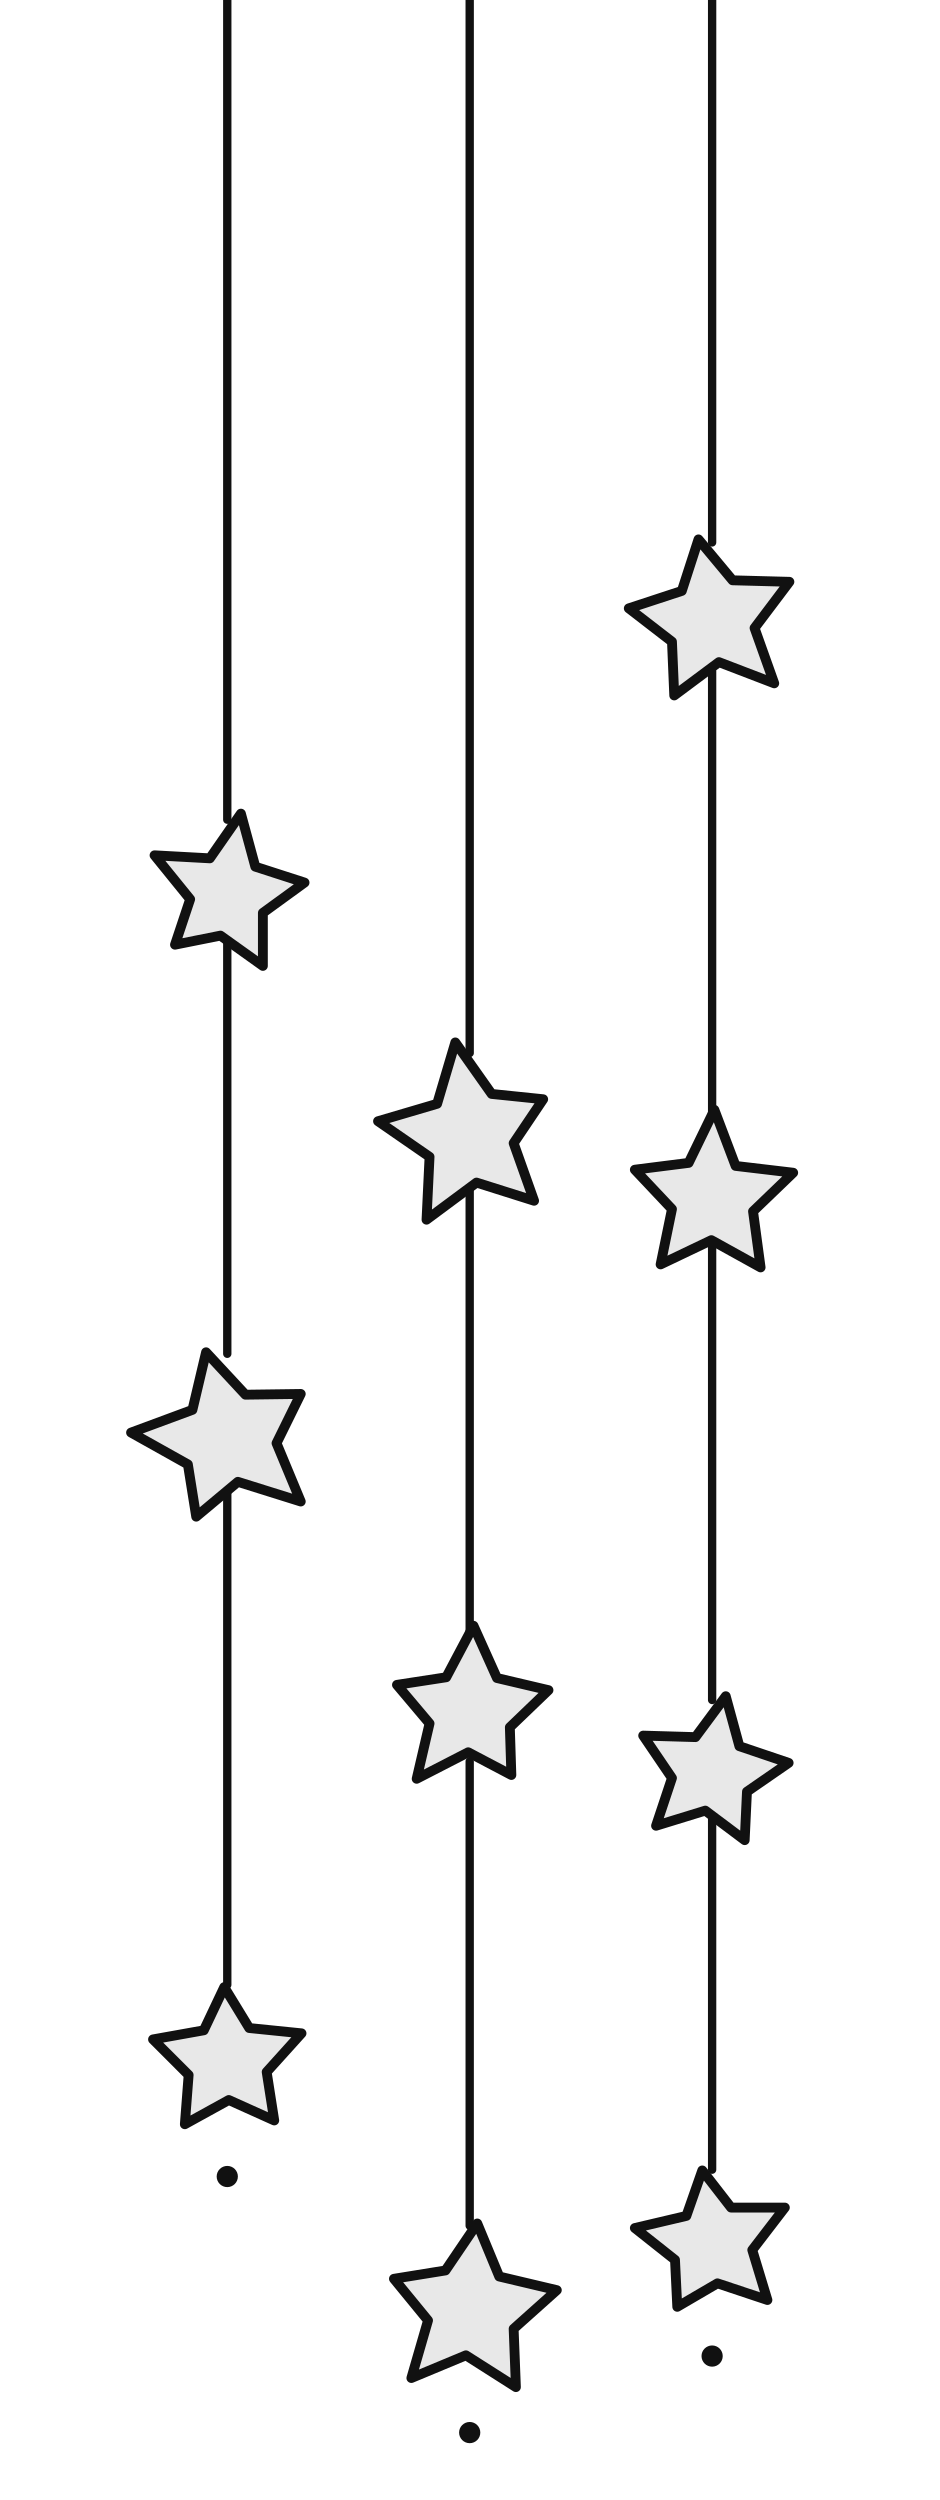
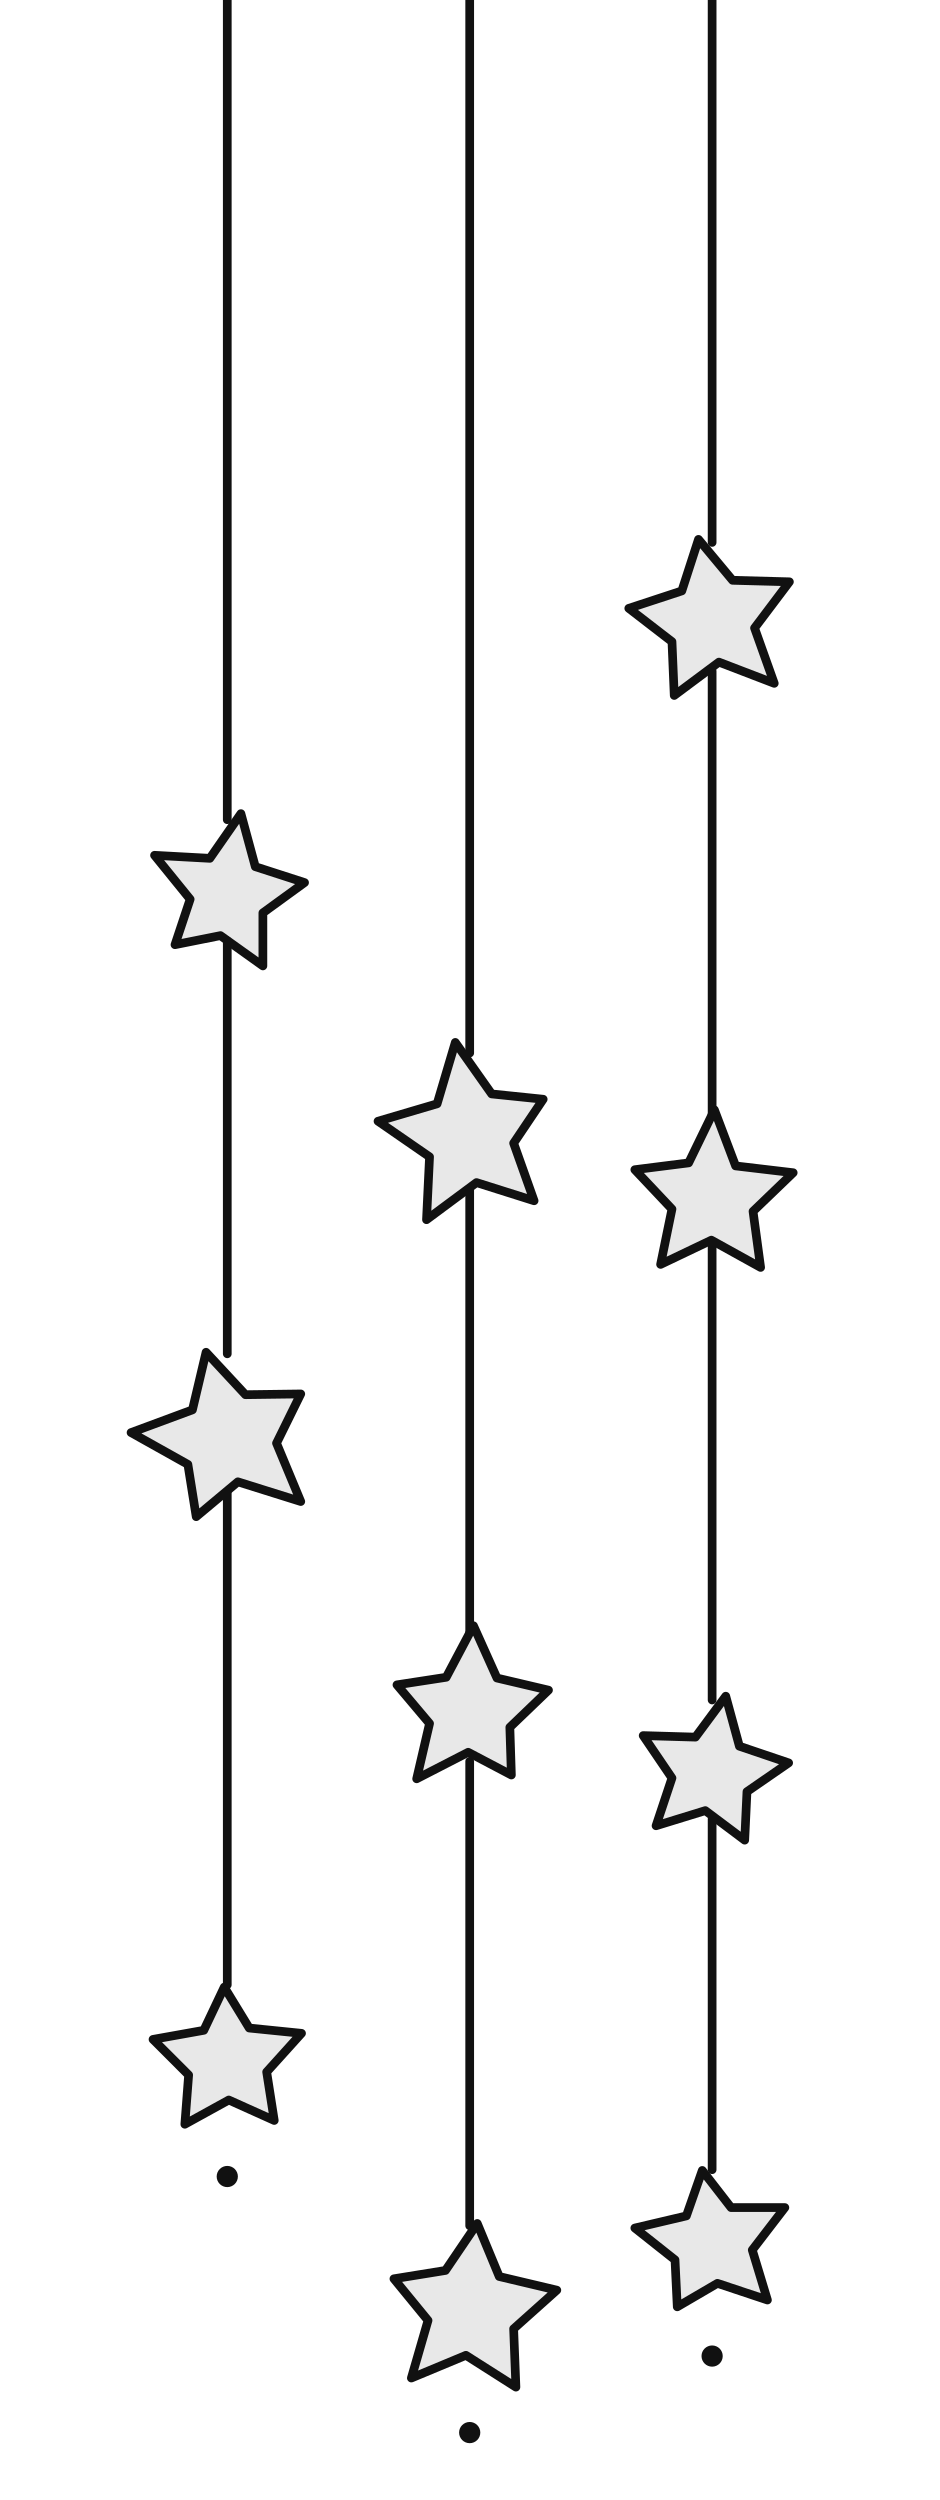
<svg xmlns="http://www.w3.org/2000/svg" viewBox="0 0 124 330">
-   <style>g{fill:none;stroke:#111;stroke-width:1.1;stroke-linecap:round;stroke-linejoin:round}.st{fill:#e8e8e8;stroke-width:1.3}circle{fill:#111;stroke:none}.sw{animation:sw 5s ease-in-out infinite alternate}@keyframes sw{from{transform:rotate(-1.6deg)}to{transform:rotate(1.6deg)}}@media (prefers-reduced-motion:reduce){.sw{animation:none}}</style>
+   <style>g{fill:none;stroke:#111;stroke-width:1.15;stroke-linecap:round;stroke-linejoin:round}.st{fill:#e8e8e8}circle{fill:#111;stroke:none}.sw{animation:sw 5s ease-in-out infinite alternate}@keyframes sw{from{transform:rotate(-1.6deg)}to{transform:rotate(1.6deg)}}@media (prefers-reduced-motion:reduce){.sw{animation:none}}</style>
  <g>
    <g class="sw" style="transform-origin:30px 0;animation-duration:6.2s;animation-delay:-2.2s">
      <path d="M30 0.0L30 108.2" />
      <path class="st" d="M31.8 107.4L33.7 114.4L40.2 116.5L34.7 120.5L34.7 127.5L29.1 123.5L23.1 124.7L25.1 118.7L20.4 112.9L27.7 113.3Z" />
      <path d="M30 124.2L30 178.7" />
      <path class="st" d="M27.2 178.5L32.4 184.1L39.7 184.0L36.5 190.5L39.7 198.2L31.4 195.6L25.9 200.2L24.8 193.3L17.3 189.1L25.4 186.1Z" />
      <path d="M30 197.1L30 262.0" />
      <path class="st" d="M29.6 262.3L32.9 267.7L39.8 268.4L35.2 273.5L36.2 279.9L30.2 277.2L24.4 280.4L24.9 273.9L20.2 269.2L26.9 268.0Z" />
      <circle cx="30" cy="287.3" r="1.4" />
    </g>
    <g class="sw" style="transform-origin:62px 0;animation-duration:6.5s;animation-delay:-2.4s">
      <path d="M62 0.0L62 139.0" />
      <path class="st" d="M60.1 137.6L64.9 144.4L71.7 145.1L67.8 150.9L70.5 158.5L62.9 156.1L56.3 161.0L56.7 152.7L49.9 148.0L57.7 145.7Z" />
      <path d="M62 157.0L62 215.8" />
      <path class="st" d="M62.5 214.6L65.6 221.5L72.4 223.1L67.3 228.0L67.5 234.3L61.8 231.3L55.0 234.8L56.7 227.5L52.4 222.4L58.9 221.4Z" />
      <path d="M62 232.5L62 293.8" />
      <path class="st" d="M63.0 293.5L65.9 300.5L73.5 302.3L67.8 307.4L68.1 315.1L61.5 310.9L54.3 313.9L56.5 306.3L52.0 300.8L58.8 299.7Z" />
      <circle cx="62" cy="321.1" r="1.4" />
    </g>
    <g class="sw" style="transform-origin:94px 0;animation-duration:4.5s;animation-delay:-0.1s">
      <path d="M94 0.0L94 71.6" />
      <path class="st" d="M92.2 71.2L96.7 76.6L104.2 76.8L99.6 82.9L102.2 90.2L94.9 87.4L89.0 91.8L88.7 84.7L83.0 80.3L90.0 78.0Z" />
      <path d="M94 88.6L94 147.9" />
      <path class="st" d="M94.3 146.5L97.1 153.9L104.7 154.8L99.4 159.9L100.4 167.3L93.9 163.7L87.2 166.9L88.7 159.6L83.8 154.4L90.9 153.5Z" />
      <path d="M94 164.4L94 224.4" />
      <path class="st" d="M95.8 223.9L97.6 230.5L104.1 232.7L98.6 236.5L98.3 242.9L93.1 239.0L86.6 241.0L88.7 234.7L84.9 229.1L91.8 229.3Z" />
      <path d="M94 240.1L94 286.4" />
      <path class="st" d="M92.7 286.5L96.5 291.4L103.6 291.4L99.3 297.0L101.3 303.6L94.7 301.4L89.4 304.5L89.1 298.3L83.8 294.1L90.6 292.5Z" />
      <circle cx="94" cy="311.0" r="1.4" />
    </g>
  </g>
</svg>
